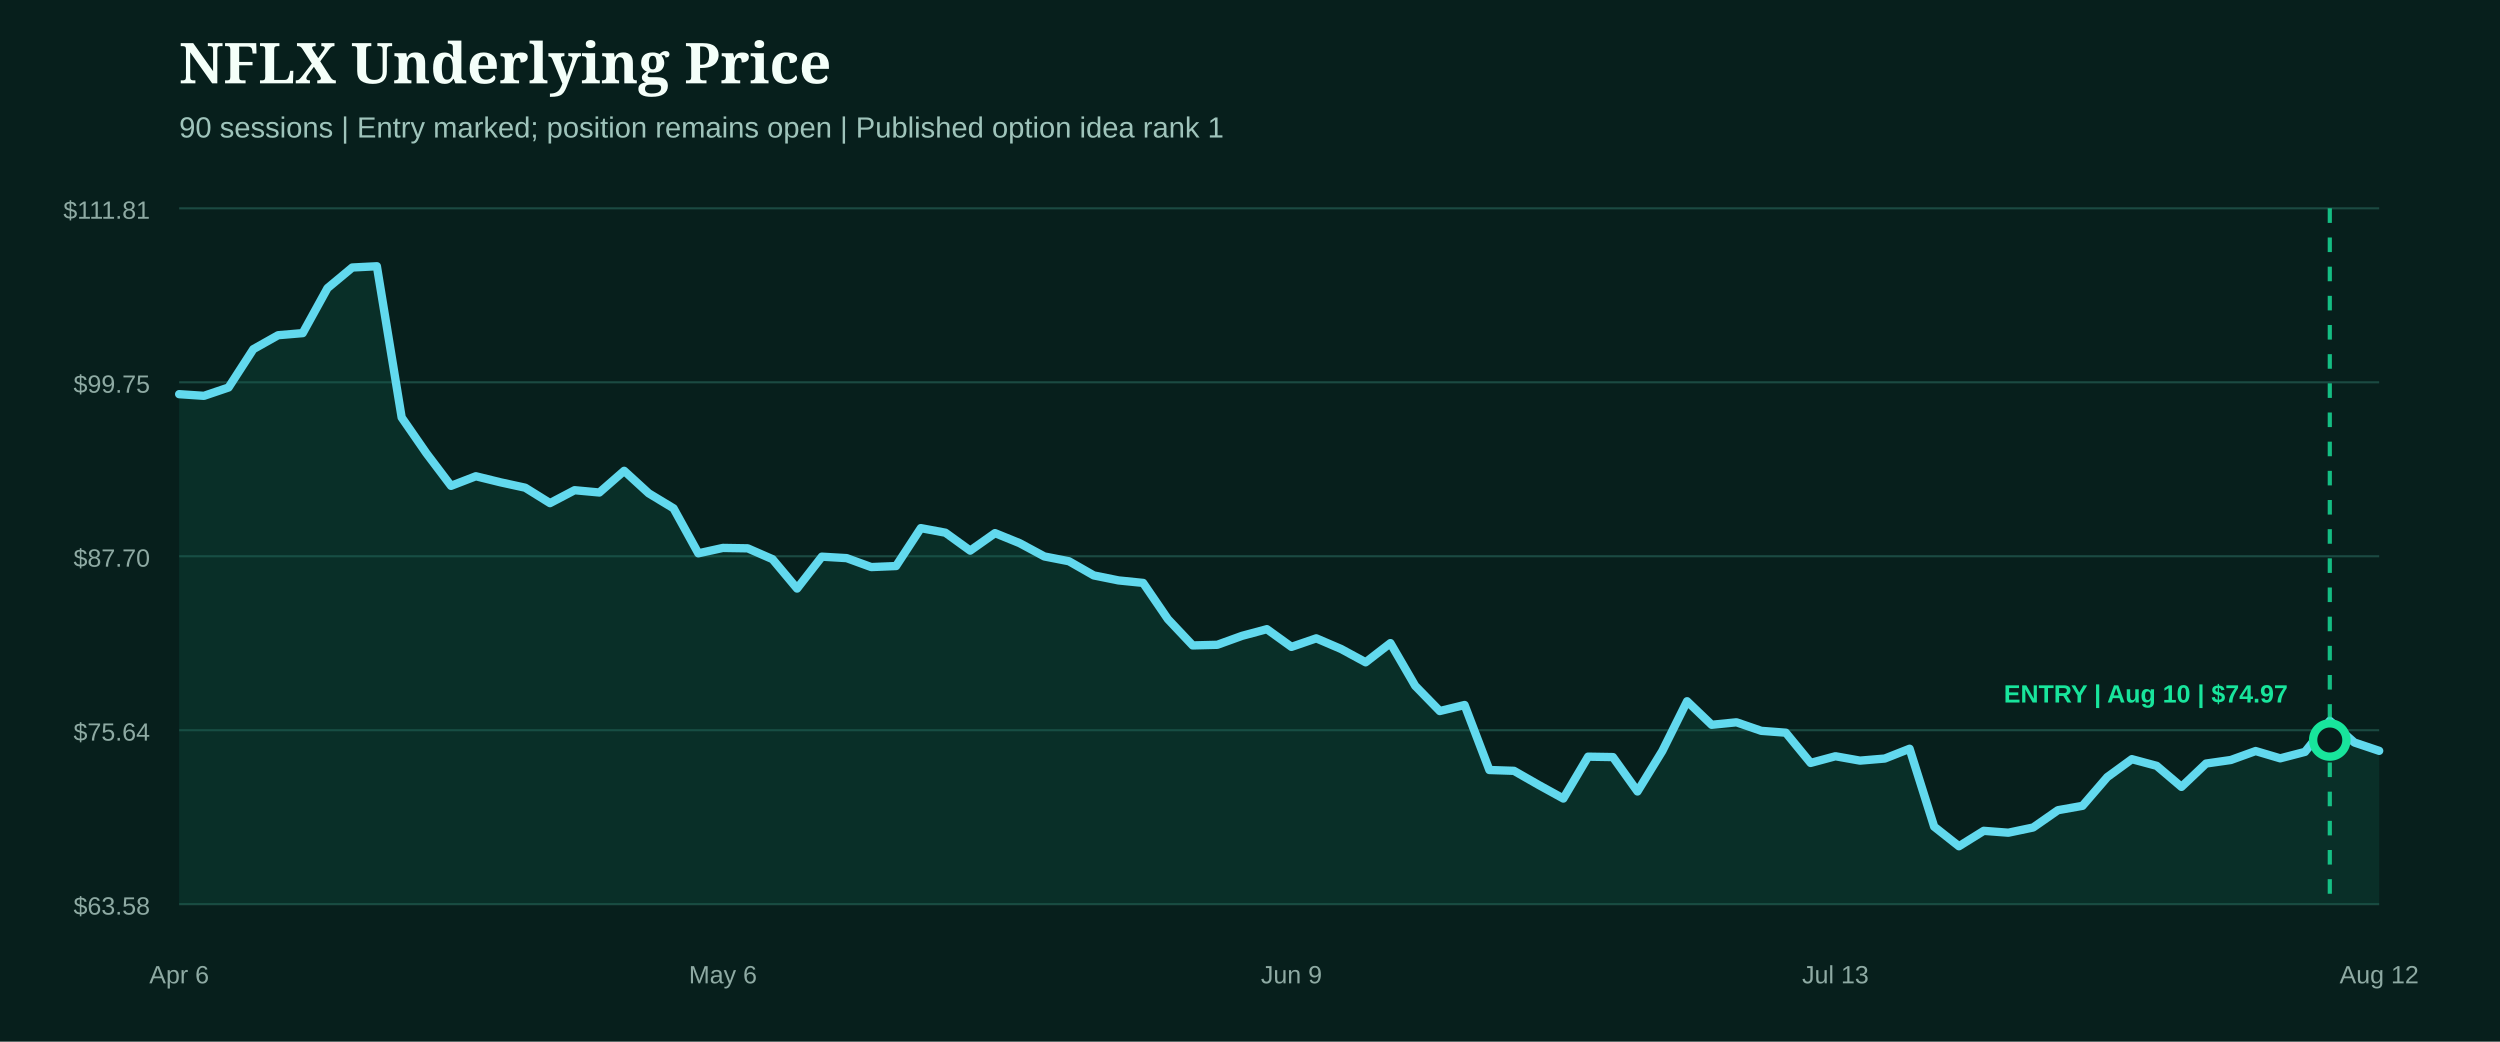
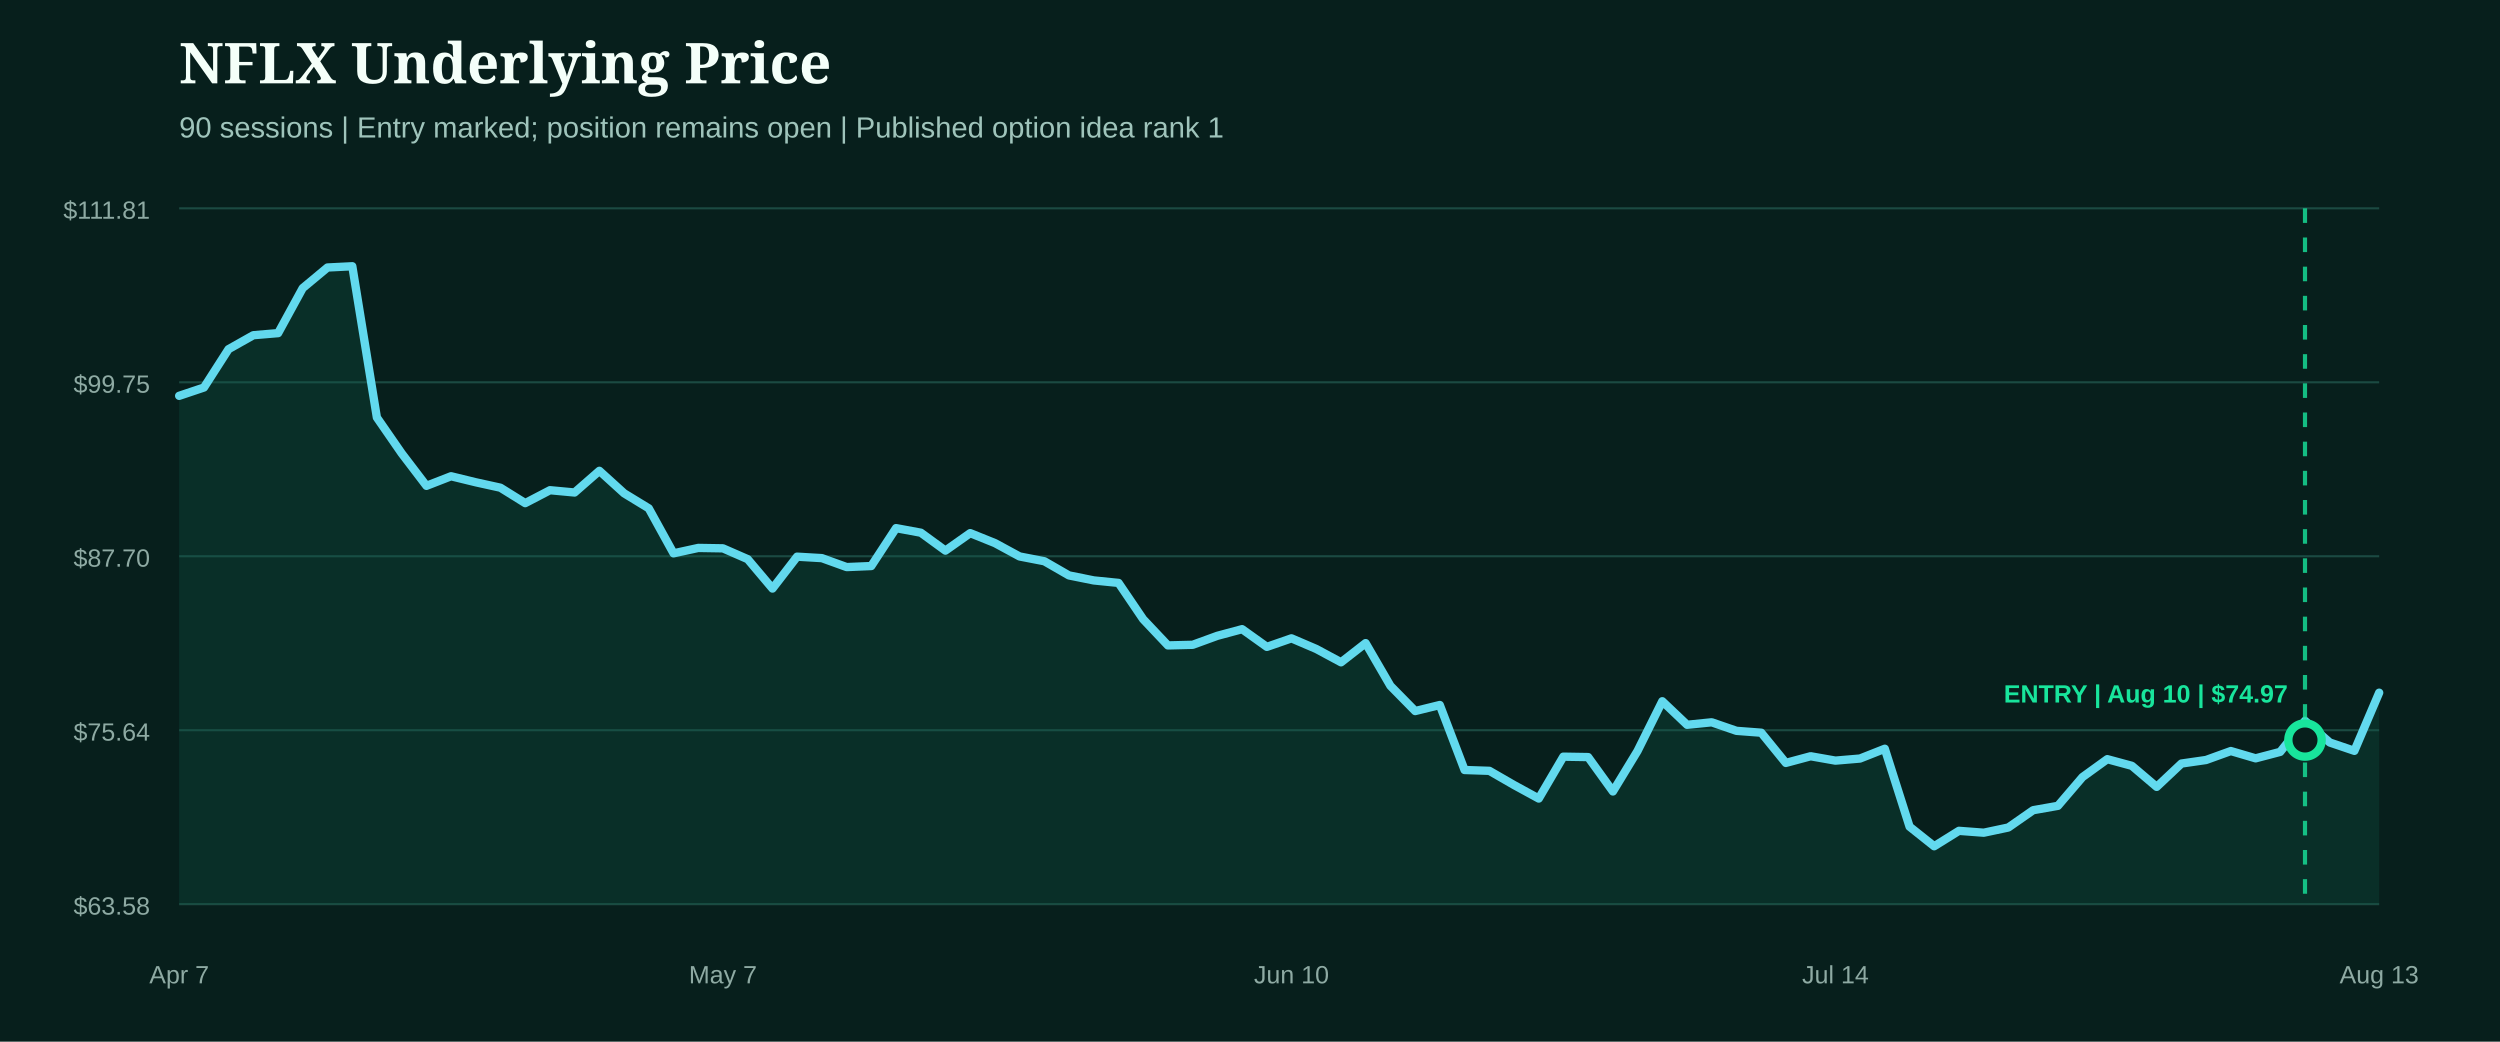
<svg xmlns="http://www.w3.org/2000/svg" width="1200" height="500" viewBox="0 0 1200 500" role="img" aria-label="NFLX underlying price from entry">
  <rect width="1200" height="500" fill="#071f1c" />
  <style>.head{fill:#f4fff9;font:800 27px Georgia,serif}.sub{fill:#9fc4bb;font:14px Arial,sans-serif}.axis{fill:#8eaaa3;font:12px Arial,sans-serif}.marker{font:800 12px Arial,sans-serif}</style>
  <text x="86" y="40" class="head">NFLX Underlying Price</text>
  <text x="86" y="66" class="sub">90 sessions | Entry marked; position remains open | Published option idea rank 1</text>
  <line x1="86" x2="1142" y1="100.0" y2="100.0" stroke="#1b4a42" stroke-width="1" />
  <text x="72" y="105.0" text-anchor="end" class="axis">$111.81</text>
  <line x1="86" x2="1142" y1="183.5" y2="183.5" stroke="#1b4a42" stroke-width="1" />
  <text x="72" y="188.5" text-anchor="end" class="axis">$99.75</text>
  <line x1="86" x2="1142" y1="267.0" y2="267.0" stroke="#1b4a42" stroke-width="1" />
  <text x="72" y="272.0" text-anchor="end" class="axis">$87.70</text>
  <line x1="86" x2="1142" y1="350.5" y2="350.5" stroke="#1b4a42" stroke-width="1" />
  <text x="72" y="355.5" text-anchor="end" class="axis">$75.64</text>
  <line x1="86" x2="1142" y1="434.0" y2="434.0" stroke="#1b4a42" stroke-width="1" />
  <text x="72" y="439.0" text-anchor="end" class="axis">$63.58</text>
-   <path d="M86.0,189.2 L97.9,190.0 L109.7,186.0 L121.6,167.6 L133.5,160.9 L145.3,159.9 L157.2,138.3 L169.1,128.4 L180.9,127.8 L192.8,200.4 L204.7,217.6 L216.5,233.2 L228.4,228.6 L240.2,231.5 L252.1,234.1 L264.0,241.5 L275.8,235.3 L287.7,236.4 L299.6,226.0 L311.4,236.8 L323.3,244.0 L335.2,265.6 L347.0,263.0 L358.9,263.2 L370.8,268.4 L382.6,282.5 L394.5,267.2 L406.4,267.9 L418.2,272.2 L430.1,271.7 L442.0,253.5 L453.8,255.7 L465.7,264.3 L477.6,255.9 L489.4,260.7 L501.3,267.1 L513.1,269.4 L525.0,276.2 L536.9,278.6 L548.7,279.8 L560.6,297.2 L572.5,309.8 L584.3,309.5 L596.2,305.2 L608.1,302.0 L619.9,310.5 L631.8,306.4 L643.7,311.5 L655.5,317.9 L667.4,308.7 L679.3,329.2 L691.1,341.3 L703.0,338.4 L714.9,369.6 L726.7,370.0 L738.6,376.8 L750.4,383.3 L762.3,363.2 L774.2,363.4 L786.0,379.9 L797.9,360.5 L809.8,336.6 L821.6,347.9 L833.5,346.7 L845.4,350.8 L857.2,351.7 L869.1,366.2 L881.0,363.0 L892.8,365.1 L904.7,364.1 L916.6,359.4 L928.4,396.8 L940.3,406.2 L952.2,398.8 L964.0,399.7 L975.9,397.2 L987.8,388.9 L999.6,386.8 L1011.5,373.0 L1023.3,364.4 L1035.2,367.6 L1047.1,377.7 L1058.9,366.5 L1070.8,364.8 L1082.7,360.5 L1094.5,364.0 L1106.4,360.9 L1118.3,346.0 L1130.1,356.4 L1142.0,360.4 L1142.0,434.0 L86.0,434.0 Z" fill="#0f5949" opacity="0.28" />
-   <path d="M86.0,189.2 L97.9,190.0 L109.7,186.0 L121.6,167.6 L133.5,160.9 L145.3,159.9 L157.2,138.3 L169.1,128.4 L180.9,127.8 L192.8,200.4 L204.7,217.6 L216.5,233.2 L228.4,228.6 L240.2,231.5 L252.1,234.1 L264.0,241.5 L275.8,235.3 L287.7,236.4 L299.6,226.0 L311.4,236.8 L323.3,244.0 L335.2,265.6 L347.0,263.0 L358.9,263.2 L370.8,268.4 L382.6,282.5 L394.5,267.2 L406.4,267.9 L418.2,272.2 L430.1,271.7 L442.0,253.5 L453.8,255.7 L465.7,264.3 L477.6,255.9 L489.4,260.7 L501.3,267.1 L513.1,269.4 L525.0,276.2 L536.9,278.6 L548.7,279.8 L560.6,297.2 L572.5,309.8 L584.3,309.5 L596.2,305.2 L608.1,302.0 L619.9,310.5 L631.8,306.4 L643.7,311.5 L655.5,317.9 L667.4,308.7 L679.3,329.2 L691.1,341.3 L703.0,338.4 L714.9,369.6 L726.7,370.0 L738.6,376.8 L750.4,383.3 L762.3,363.2 L774.2,363.4 L786.0,379.9 L797.9,360.5 L809.8,336.6 L821.6,347.9 L833.5,346.7 L845.4,350.8 L857.2,351.7 L869.1,366.2 L881.0,363.0 L892.8,365.1 L904.7,364.1 L916.6,359.4 L928.4,396.8 L940.3,406.2 L952.2,398.8 L964.0,399.7 L975.9,397.2 L987.8,388.9 L999.6,386.8 L1011.5,373.0 L1023.3,364.4 L1035.2,367.6 L1047.1,377.7 L1058.9,366.5 L1070.8,364.8 L1082.7,360.5 L1094.5,364.0 L1106.4,360.9 L1118.3,346.0 L1130.1,356.4 L1142.0,360.4" fill="none" stroke="#62d9ee" stroke-width="4" stroke-linecap="round" stroke-linejoin="round" />
+   <path d="M86.0,190.0 L97.9,186.0 L109.7,167.6 L121.6,160.9 L133.5,159.9 L145.3,138.3 L157.2,128.4 L169.1,127.8 L180.9,200.4 L192.8,217.6 L204.7,233.2 L216.5,228.6 L228.4,231.5 L240.2,234.1 L252.1,241.5 L264.0,235.3 L275.8,236.4 L287.7,226.0 L299.6,236.8 L311.4,244.0 L323.3,265.6 L335.2,263.0 L347.0,263.2 L358.9,268.4 L370.8,282.5 L382.6,267.2 L394.5,267.9 L406.4,272.2 L418.2,271.7 L430.1,253.5 L442.0,255.7 L453.8,264.3 L465.7,255.9 L477.6,260.7 L489.4,267.1 L501.3,269.4 L513.1,276.2 L525.0,278.6 L536.9,279.8 L548.7,297.2 L560.6,309.8 L572.5,309.5 L584.3,305.2 L596.2,302.0 L608.1,310.5 L619.9,306.4 L631.8,311.5 L643.7,317.9 L655.5,308.7 L667.4,329.2 L679.3,341.3 L691.1,338.4 L703.0,369.6 L714.9,370.0 L726.7,376.8 L738.6,383.3 L750.4,363.2 L762.3,363.4 L774.2,379.9 L786.0,360.5 L797.9,336.6 L809.8,347.9 L821.6,346.7 L833.5,350.8 L845.4,351.7 L857.2,366.2 L869.1,363.0 L881.0,365.1 L892.8,364.1 L904.7,359.4 L916.6,396.8 L928.4,406.2 L940.3,398.8 L952.2,399.7 L964.0,397.2 L975.9,388.9 L987.8,386.8 L999.6,373.0 L1011.5,364.4 L1023.3,367.6 L1035.2,377.7 L1047.1,366.5 L1058.9,364.8 L1070.8,360.5 L1082.7,364.0 L1094.5,360.9 L1106.4,346.0 L1118.3,356.4 L1130.1,360.4 L1142.0,332.5 L1142.0,434.0 L86.0,434.0 Z" fill="#0f5949" opacity="0.28" />
+   <path d="M86.0,190.0 L97.9,186.0 L109.7,167.6 L121.6,160.9 L133.5,159.9 L145.3,138.3 L157.2,128.4 L169.1,127.8 L180.9,200.4 L192.8,217.6 L204.7,233.2 L216.5,228.6 L228.4,231.5 L240.2,234.1 L252.1,241.5 L264.0,235.3 L275.8,236.4 L287.7,226.0 L299.6,236.8 L311.4,244.0 L323.3,265.6 L335.2,263.0 L347.0,263.2 L358.9,268.4 L370.8,282.5 L382.6,267.2 L394.5,267.9 L406.4,272.2 L418.2,271.7 L430.1,253.5 L442.0,255.7 L453.8,264.3 L465.7,255.9 L477.6,260.7 L489.4,267.1 L501.3,269.4 L513.1,276.2 L525.0,278.6 L536.9,279.8 L548.7,297.2 L560.6,309.8 L572.5,309.5 L584.3,305.2 L596.2,302.0 L608.1,310.5 L619.9,306.4 L631.8,311.5 L643.7,317.9 L655.5,308.7 L667.4,329.2 L679.3,341.3 L691.1,338.4 L703.0,369.6 L714.9,370.0 L726.7,376.8 L738.6,383.3 L750.4,363.2 L762.3,363.4 L774.2,379.9 L786.0,360.5 L797.9,336.6 L809.8,347.9 L821.6,346.7 L833.5,350.8 L845.4,351.7 L857.2,366.2 L869.1,363.0 L881.0,365.1 L892.8,364.1 L904.7,359.4 L916.6,396.8 L928.4,406.2 L940.3,398.8 L952.2,399.7 L964.0,397.2 L975.9,388.9 L987.8,386.8 L999.6,373.0 L1011.5,364.4 L1023.3,367.6 L1035.2,377.7 L1047.1,366.5 L1058.9,364.8 L1070.8,360.5 L1082.7,364.0 L1094.5,360.9 L1106.4,346.0 L1118.3,356.4 L1130.1,360.4 L1142.0,332.5" fill="none" stroke="#62d9ee" stroke-width="4" stroke-linecap="round" stroke-linejoin="round" />
  <g>
-     <line x1="1118.3" x2="1118.3" y1="100" y2="434" stroke="#18e59c" stroke-width="2" stroke-dasharray="7 7" opacity="0.8" />
-     <circle cx="1118.3" cy="355.2" r="8" fill="#071f1c" stroke="#18e59c" stroke-width="4" />
+     <line x1="1106.4" x2="1106.4" y1="100" y2="434" stroke="#18e59c" stroke-width="2" stroke-dasharray="7 7" opacity="0.8" />
+     <circle cx="1106.4" cy="355.2" r="8" fill="#071f1c" stroke="#18e59c" stroke-width="4" />
    <text x="1030.0" y="337.2" text-anchor="middle" class="marker" fill="#18e59c">ENTRY | Aug 10 | $74.97</text>
  </g>
-   <text x="86.0" y="472" text-anchor="middle" class="axis">Apr 6</text>
-   <text x="347.0" y="472" text-anchor="middle" class="axis">May 6</text>
-   <text x="619.9" y="472" text-anchor="middle" class="axis">Jun 9</text>
-   <text x="881.0" y="472" text-anchor="middle" class="axis">Jul 13</text>
-   <text x="1142.0" y="472" text-anchor="middle" class="axis">Aug 12</text>
+   <text x="86.0" y="472" text-anchor="middle" class="axis">Apr 7</text>
+   <text x="347.0" y="472" text-anchor="middle" class="axis">May 7</text>
+   <text x="619.9" y="472" text-anchor="middle" class="axis">Jun 10</text>
+   <text x="881.0" y="472" text-anchor="middle" class="axis">Jul 14</text>
+   <text x="1142.0" y="472" text-anchor="middle" class="axis">Aug 13</text>
</svg>
